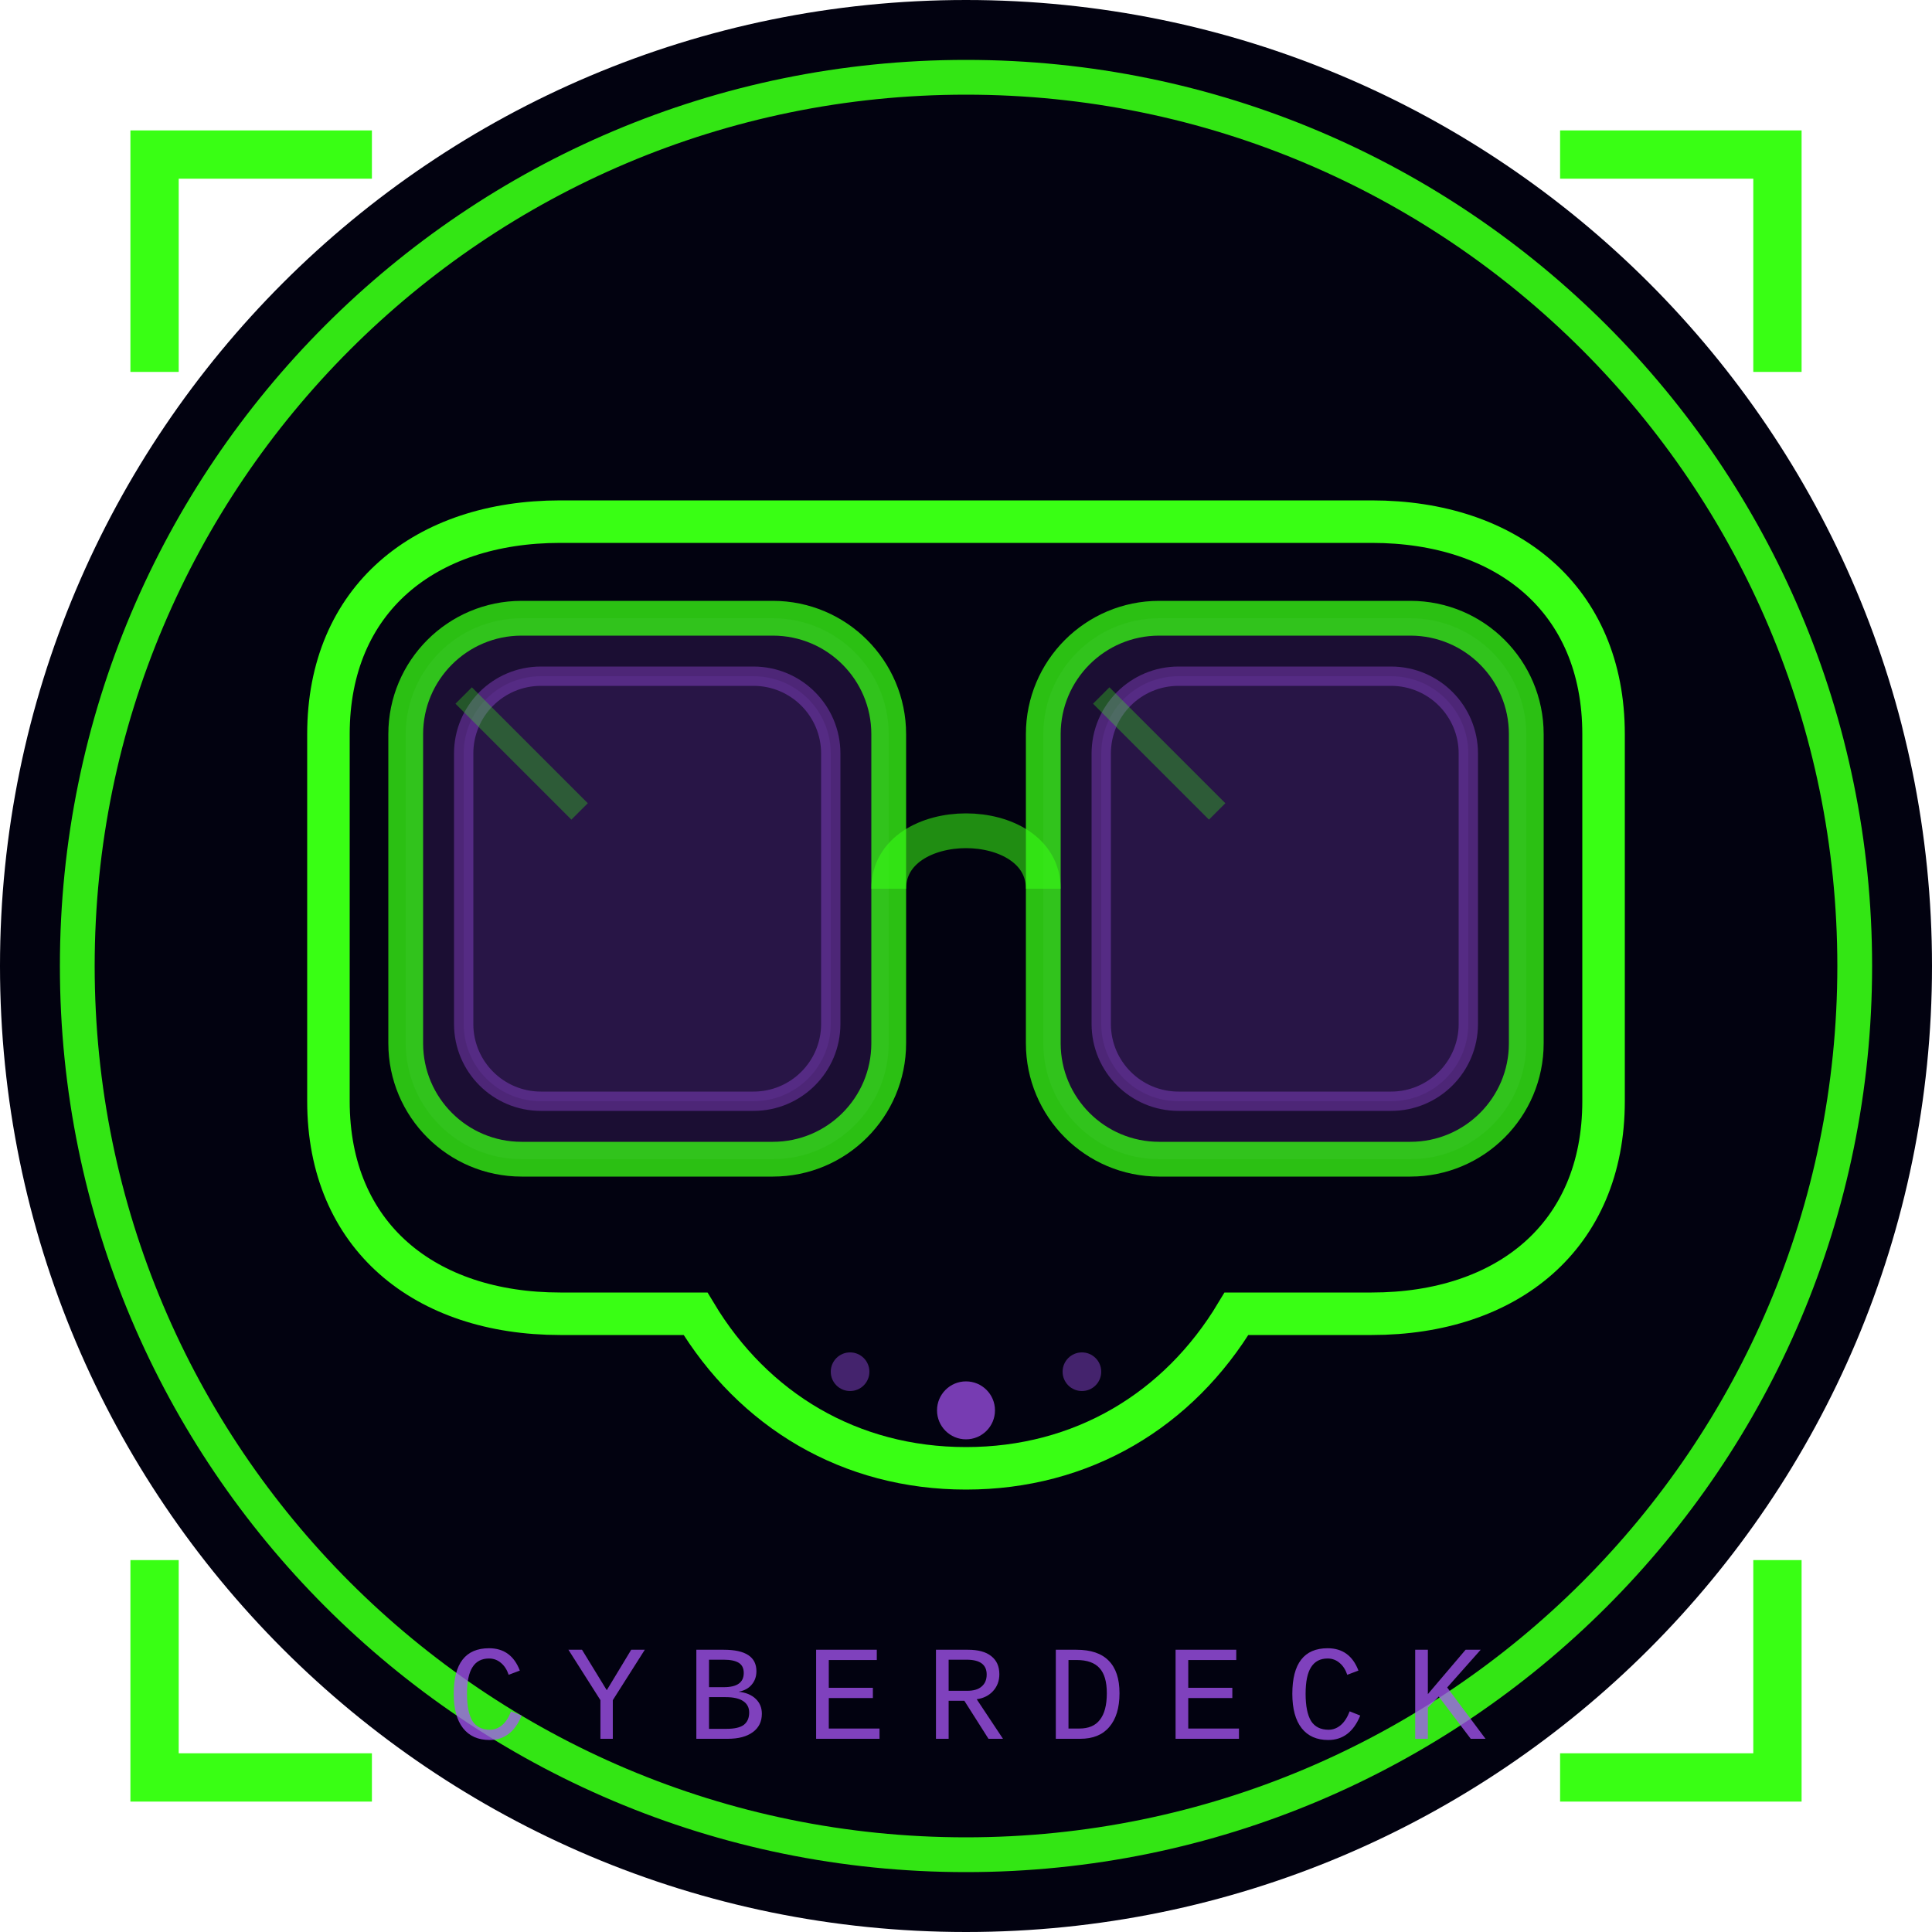
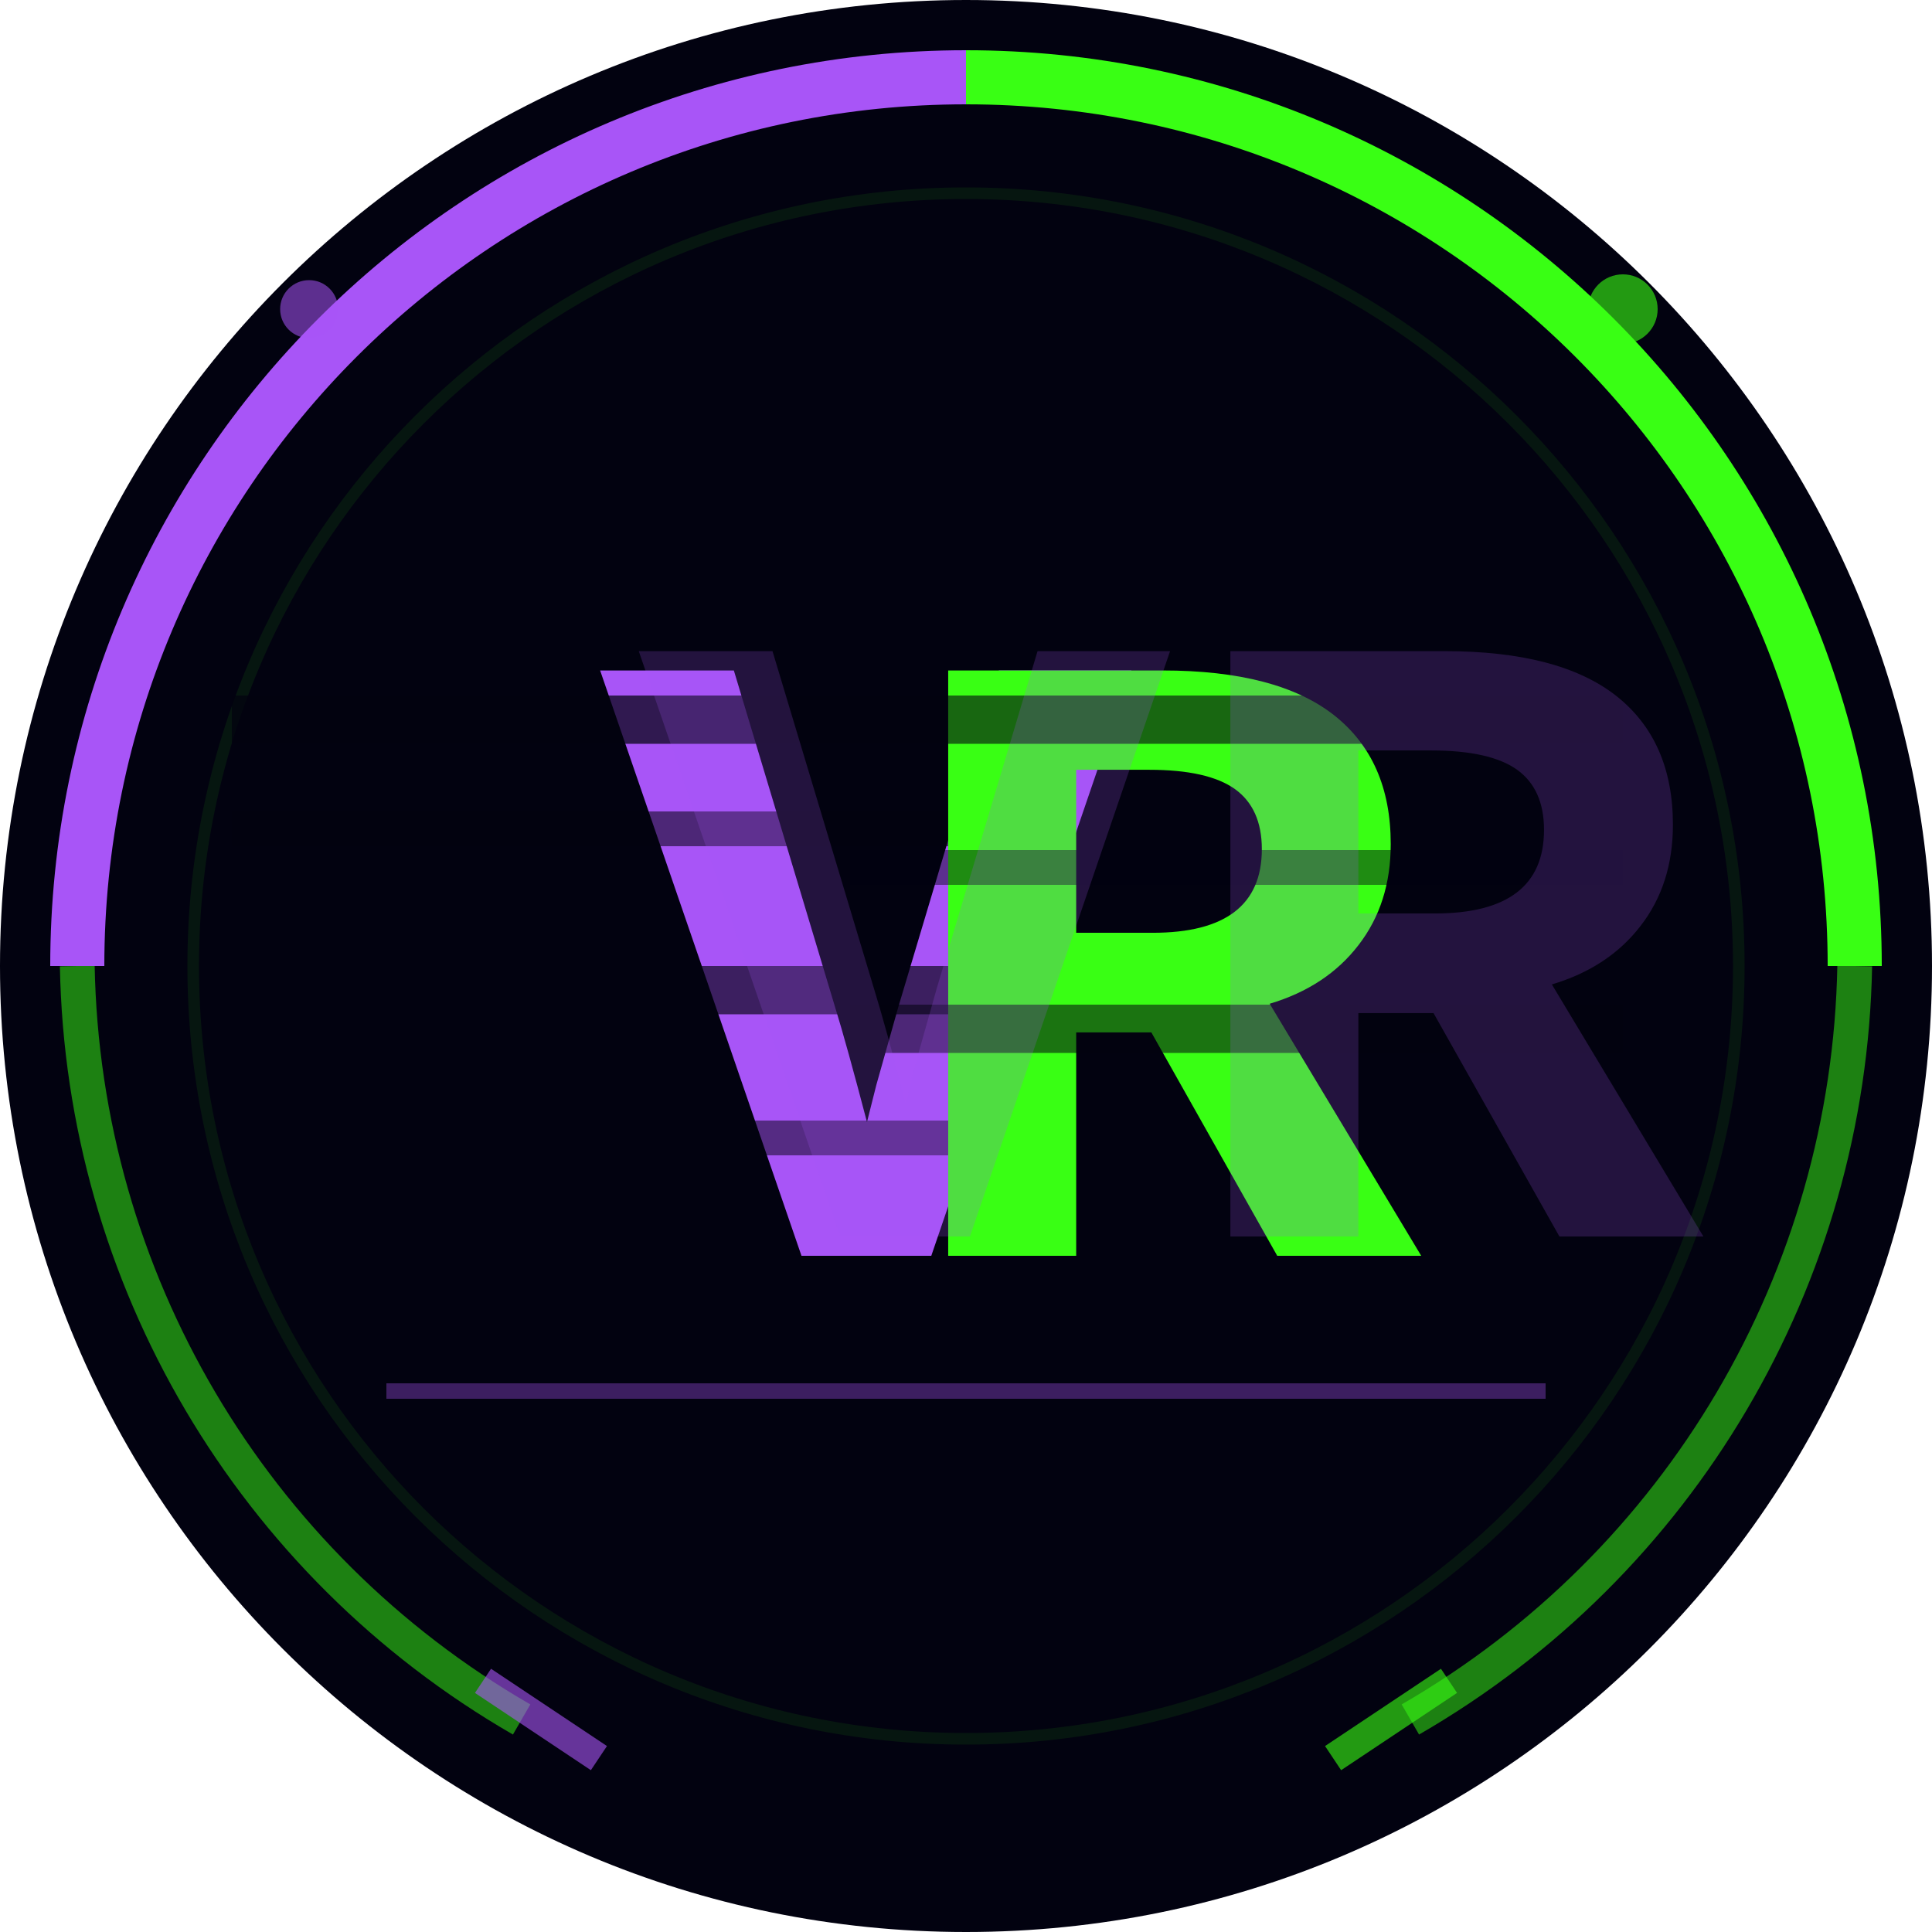
<svg xmlns="http://www.w3.org/2000/svg" viewBox="0 0 100 100">
  <circle cx="50" cy="50" r="50" fill="#020210" />
-   <circle cx="50" cy="50" r="46" fill="none" stroke="#39ff14" stroke-width="1.8" opacity="0.9" />
-   <polyline points="18,8 8,8 8,18" fill="none" stroke="#39ff14" stroke-width="2.5" stroke-linecap="square" />
-   <polyline points="82,8 92,8 92,18" fill="none" stroke="#39ff14" stroke-width="2.5" stroke-linecap="square" />
-   <polyline points="18,92 8,92 8,82" fill="none" stroke="#39ff14" stroke-width="2.5" stroke-linecap="square" />
-   <polyline points="82,92 92,92 92,82" fill="none" stroke="#39ff14" stroke-width="2.5" stroke-linecap="square" />
-   <path d="M17,38 C17,31 22,27 29,27 L71,27 C78,27 83,31 83,38 L83,57 C83,64 78,68 71,68 L64,68 C61,73 56,76 50,76 C44,76 39,73 36,68 L29,68 C22,68 17,64 17,57 Z" fill="#020210" stroke="#39ff14" stroke-width="2.2" />
-   <rect x="21" y="32" width="25" height="28" rx="6" fill="rgba(168,85,247,0.15)" stroke="rgba(57,255,20,0.75)" stroke-width="1.8" />
-   <rect x="24" y="35" width="19" height="22" rx="4" fill="rgba(168,85,247,0.1)" stroke="rgba(168,85,247,0.35)" stroke-width="1" />
-   <line x1="24" y1="36" x2="30" y2="42" stroke="rgba(57,255,20,0.3)" stroke-width="1.2" />
-   <rect x="54" y="32" width="25" height="28" rx="6" fill="rgba(168,85,247,0.15)" stroke="rgba(57,255,20,0.75)" stroke-width="1.8" />
-   <rect x="57" y="35" width="19" height="22" rx="4" fill="rgba(168,85,247,0.1)" stroke="rgba(168,85,247,0.35)" stroke-width="1" />
-   <line x1="57" y1="36" x2="63" y2="42" stroke="rgba(57,255,20,0.3)" stroke-width="1.2" />
-   <path d="M46,46 C46,42 54,42 54,46" fill="none" stroke="rgba(57,255,20,0.55)" stroke-width="1.8" />
-   <circle cx="50" cy="73" r="1.5" fill="rgba(168,85,247,0.7)" />
-   <circle cx="44" cy="71" r="1" fill="rgba(168,85,247,0.4)" />
-   <circle cx="56" cy="71" r="1" fill="rgba(168,85,247,0.4)" />
-   <text x="50" y="90" text-anchor="middle" fill="rgba(168,85,247,0.75)" font-family="Courier New,monospace" font-size="7" letter-spacing="2">CYBERDECK</text>
+   <path d="M 50,4 A 46,46 0 0 1 96,50" fill="none" stroke="#39ff14" stroke-width="2.8" />
+   <path d="M 96,50 A 46,46 0 0 1 73,89" fill="none" stroke="rgba(57,255,20,0.5)" stroke-width="1.8" />
+   <path d="M 27,89 A 46,46 0 0 1 4,50" fill="none" stroke="rgba(57,255,20,0.5)" stroke-width="1.8" />
+   <path d="M 4,50 A 46,46 0 0 1 50,4" fill="none" stroke="#a855f7" stroke-width="2.8" />
+   <line x1="69" y1="91" x2="75" y2="87" stroke="rgba(57,255,20,0.6)" stroke-width="1.5" />
+   <line x1="25" y1="87" x2="31" y2="91" stroke="rgba(168,85,247,0.6)" stroke-width="1.5" />
+   <circle cx="50" cy="50" r="40" fill="none" stroke="rgba(57,255,20,0.08)" stroke-width="0.6" />
+   <text x="31" y="65" fill="#a855f7" font-family="'Courier New',monospace" font-size="46" font-weight="900" dominant-baseline="auto">V</text>
+   <rect x="12" y="36" width="38" height="2.5" fill="rgba(2,2,16,0.72)" />
+   <rect x="12" y="42" width="38" height="1.8" fill="rgba(2,2,16,0.55)" />
+   <rect x="12" y="50" width="38" height="2.5" fill="rgba(2,2,16,0.65)" />
+   <rect x="12" y="58" width="38" height="1.8" fill="rgba(2,2,16,0.5)" />
+   <text x="46" y="65" fill="#39ff14" font-family="'Courier New',monospace" font-size="46" font-weight="900" dominant-baseline="auto">R</text>
+   <rect x="44" y="36" width="40" height="2.5" fill="rgba(2,2,16,0.6)" />
+   <rect x="44" y="44" width="40" height="1.8" fill="rgba(2,2,16,0.45)" />
+   <rect x="44" y="52" width="40" height="2.5" fill="rgba(2,2,16,0.55)" />
+   <text x="33" y="64" fill="rgba(168,85,247,0.2)" font-family="'Courier New',monospace" font-size="46" font-weight="900" dominant-baseline="auto">VR</text>
+   <line x1="20" y1="72" x2="80" y2="72" stroke="rgba(168,85,247,0.35)" stroke-width="0.8" />
+   <circle cx="84" cy="16" r="1.8" fill="rgba(57,255,20,0.6)" />
+   <circle cx="16" cy="16" r="1.5" fill="rgba(168,85,247,0.55)" />
</svg>
